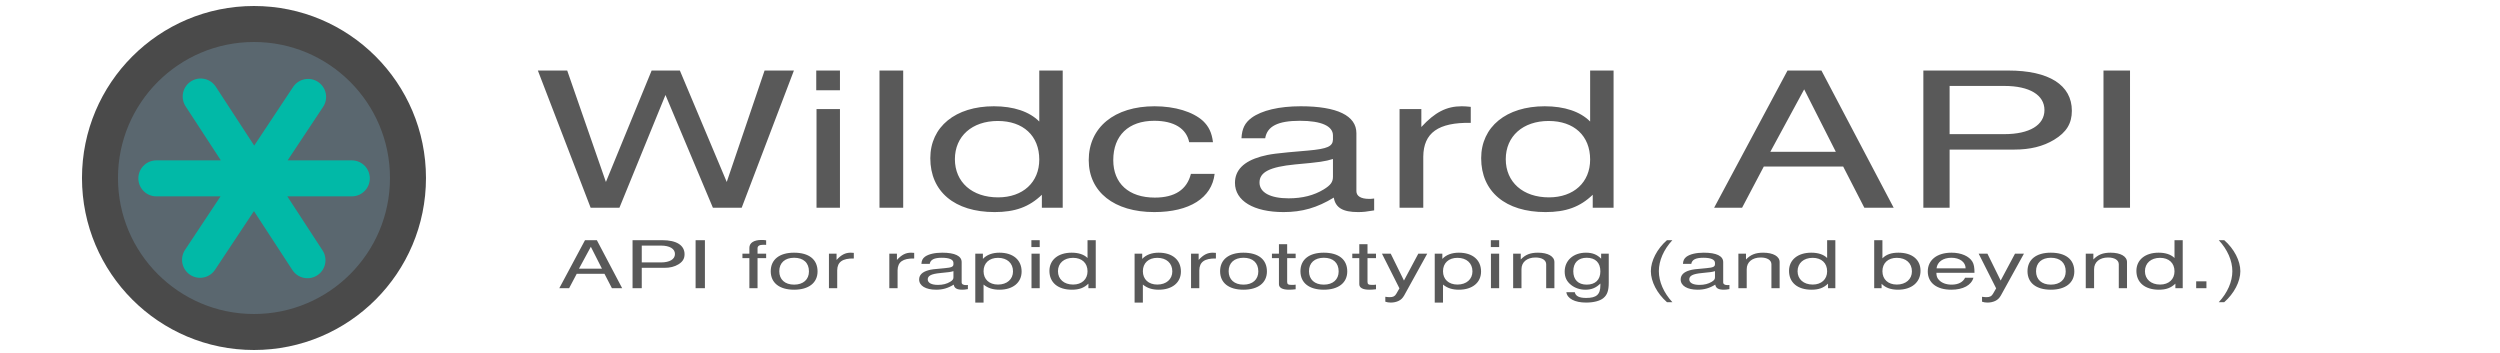
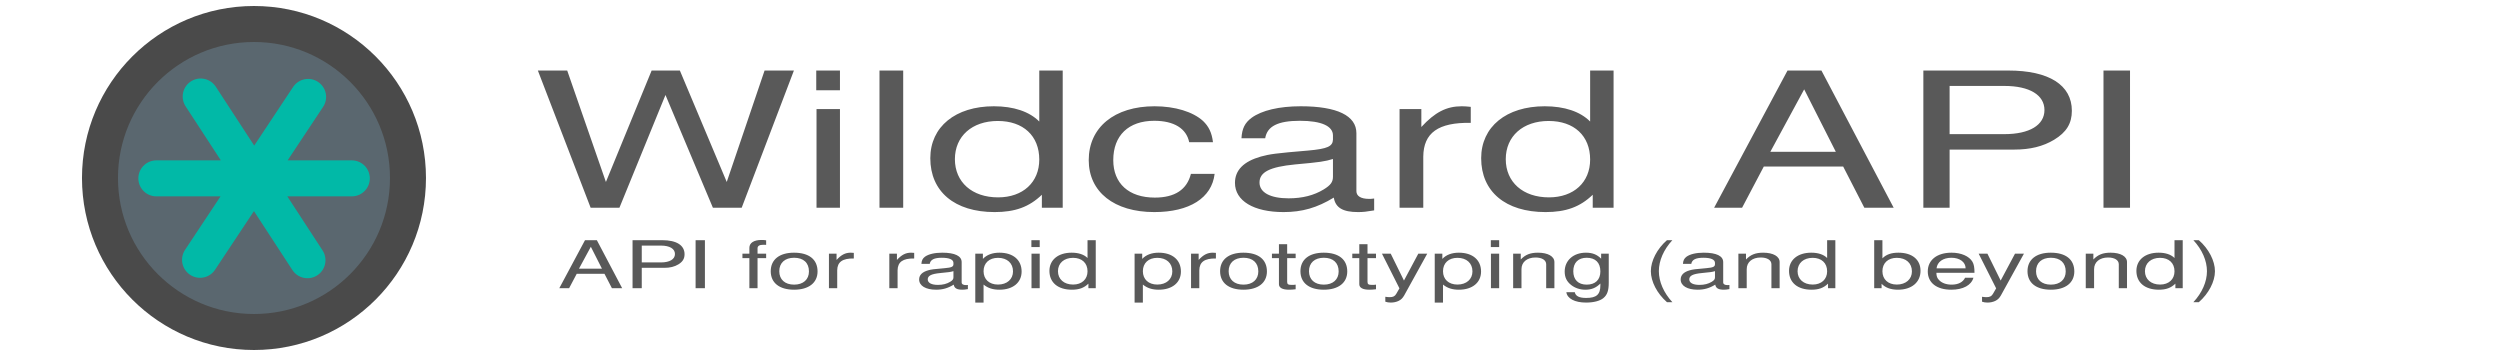
<svg xmlns="http://www.w3.org/2000/svg" viewBox="0 0 850 120">
  <g transform="scale(.68) translate(40 3)">
    <ellipse cx="86.99" cy="86" rx="86" ry="86" fill="#4a4a4a" />
    <ellipse cx="86.99" cy="86" rx="68" ry="68" fill="#5A676F" />
    <path d="m38.173 86.179h97.732m-21.852-40.72l-54.032 81.441m0.321-81.649l53.394 81.857" stroke="#01B9A7" stroke-linecap="round" stroke-linejoin="round" stroke-width="18" />
  </g>
  <g transform="scale(1.2 .8) translate(-30 -10)" fill="#595959" font-family="Helvetica, Arial, sans-serif">
    <text x="180.627" y="98.29" font-size="80" textLength="480">Wildcard API</text>
-     <text x="188" y="132.484" font-size="28" textLength="465">API for rapid prototyping (and beyond.)</text>
+     <text x="188" y="132.484" font-size="28" textLength="470">API for rapid prototyping (and beyond)</text>
  </g>
</svg>
